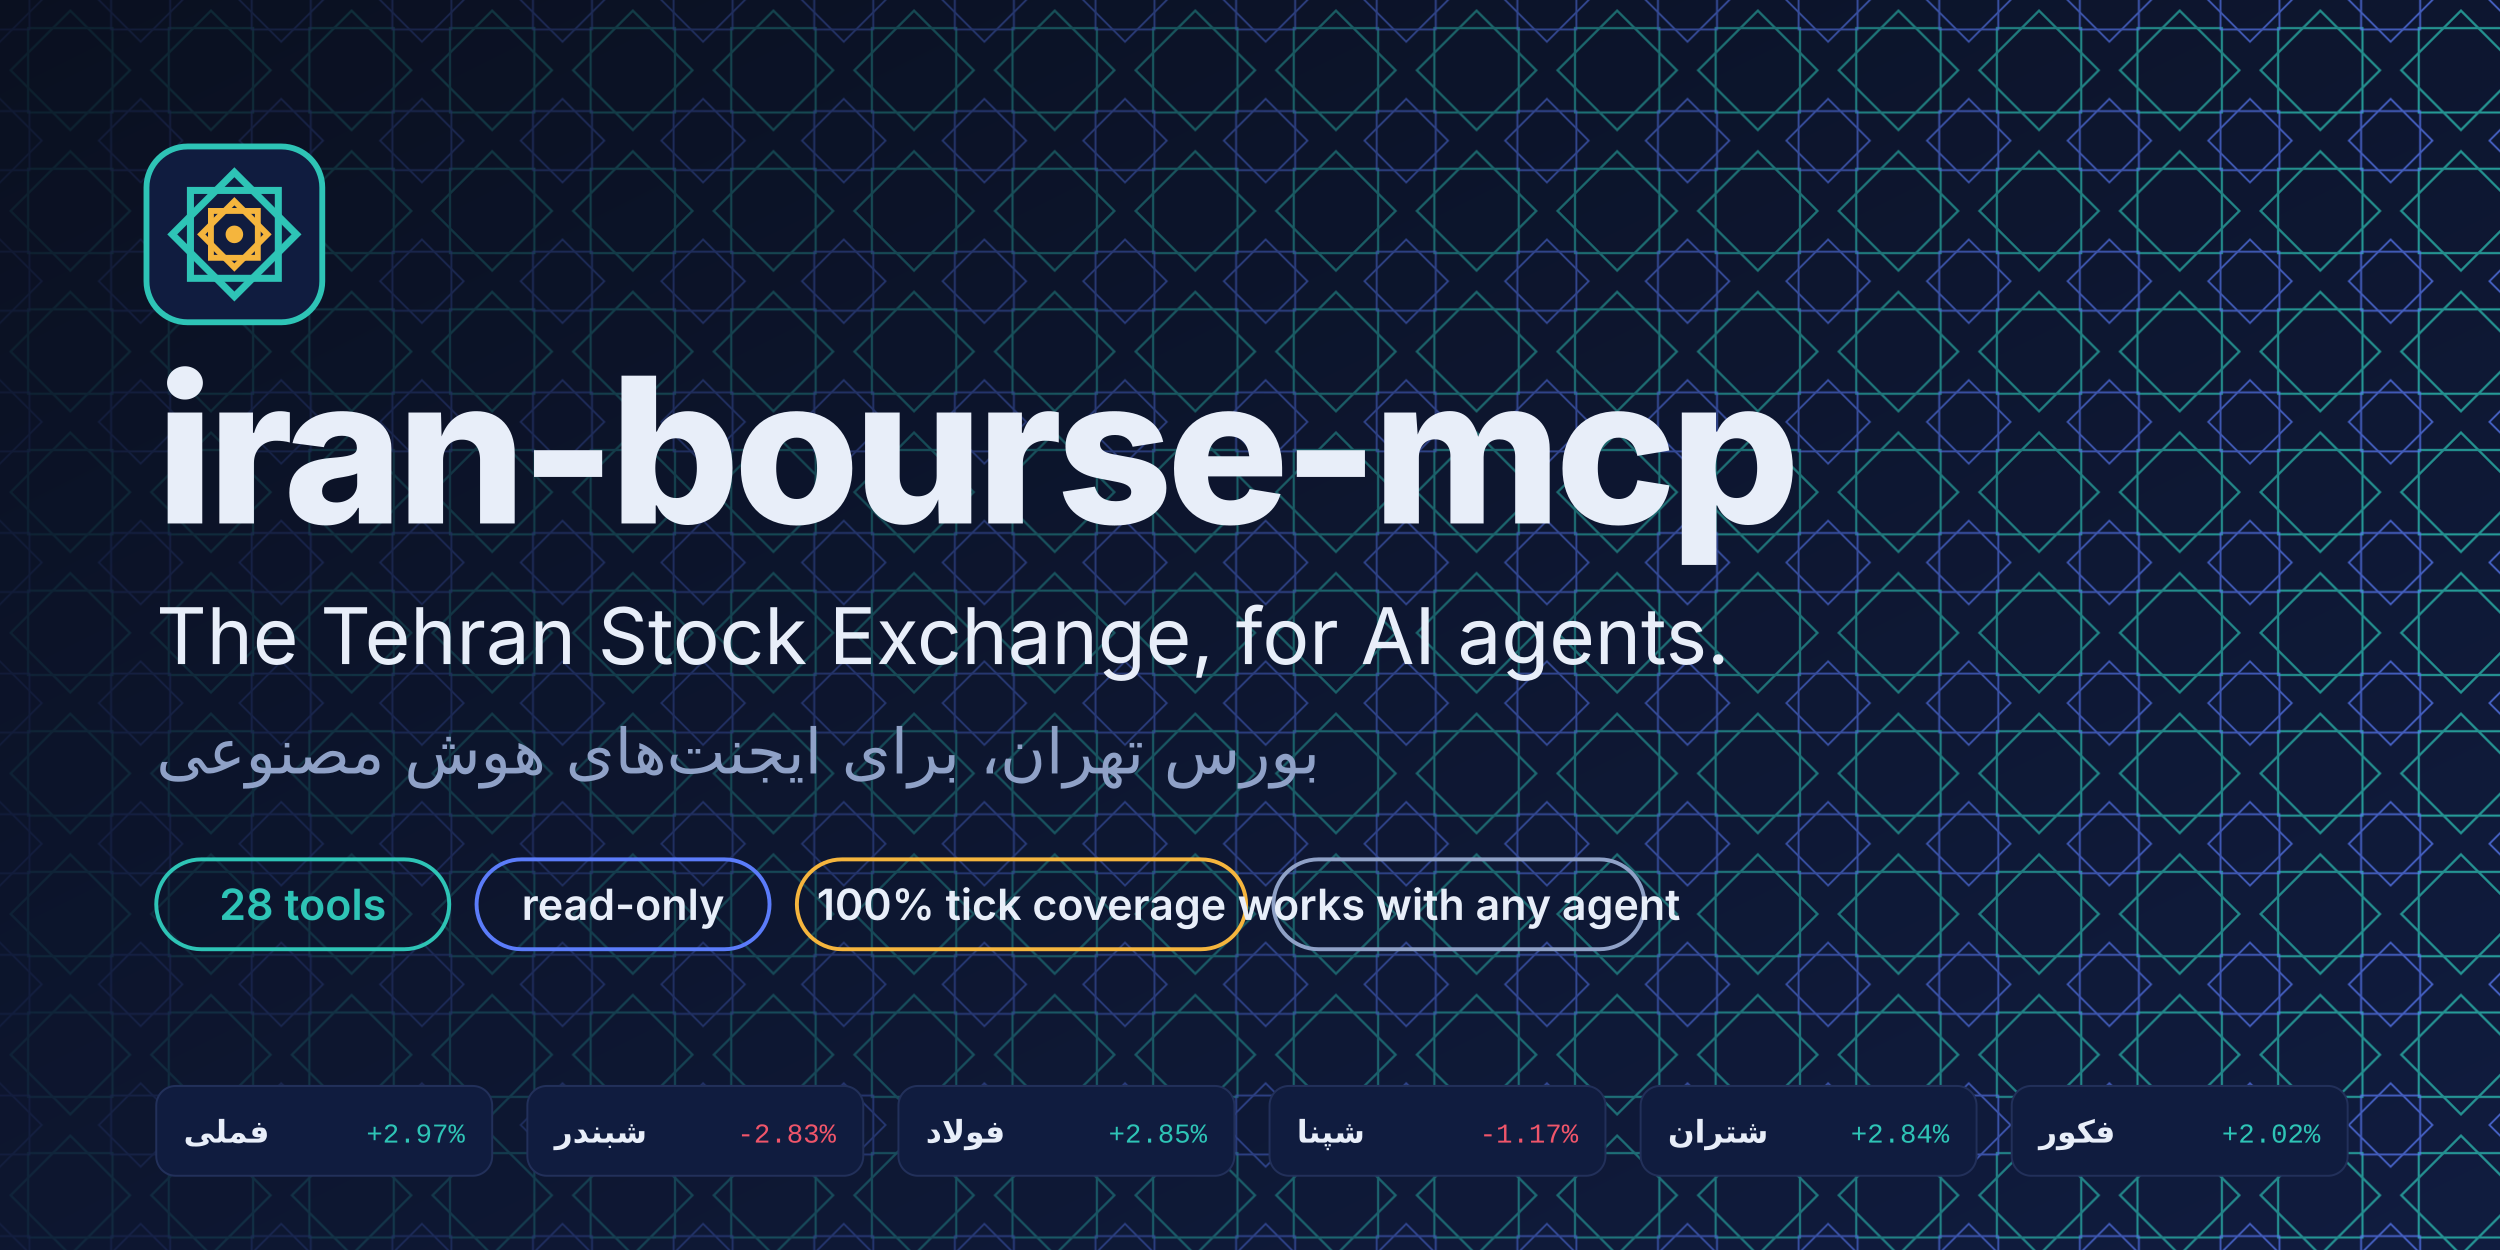
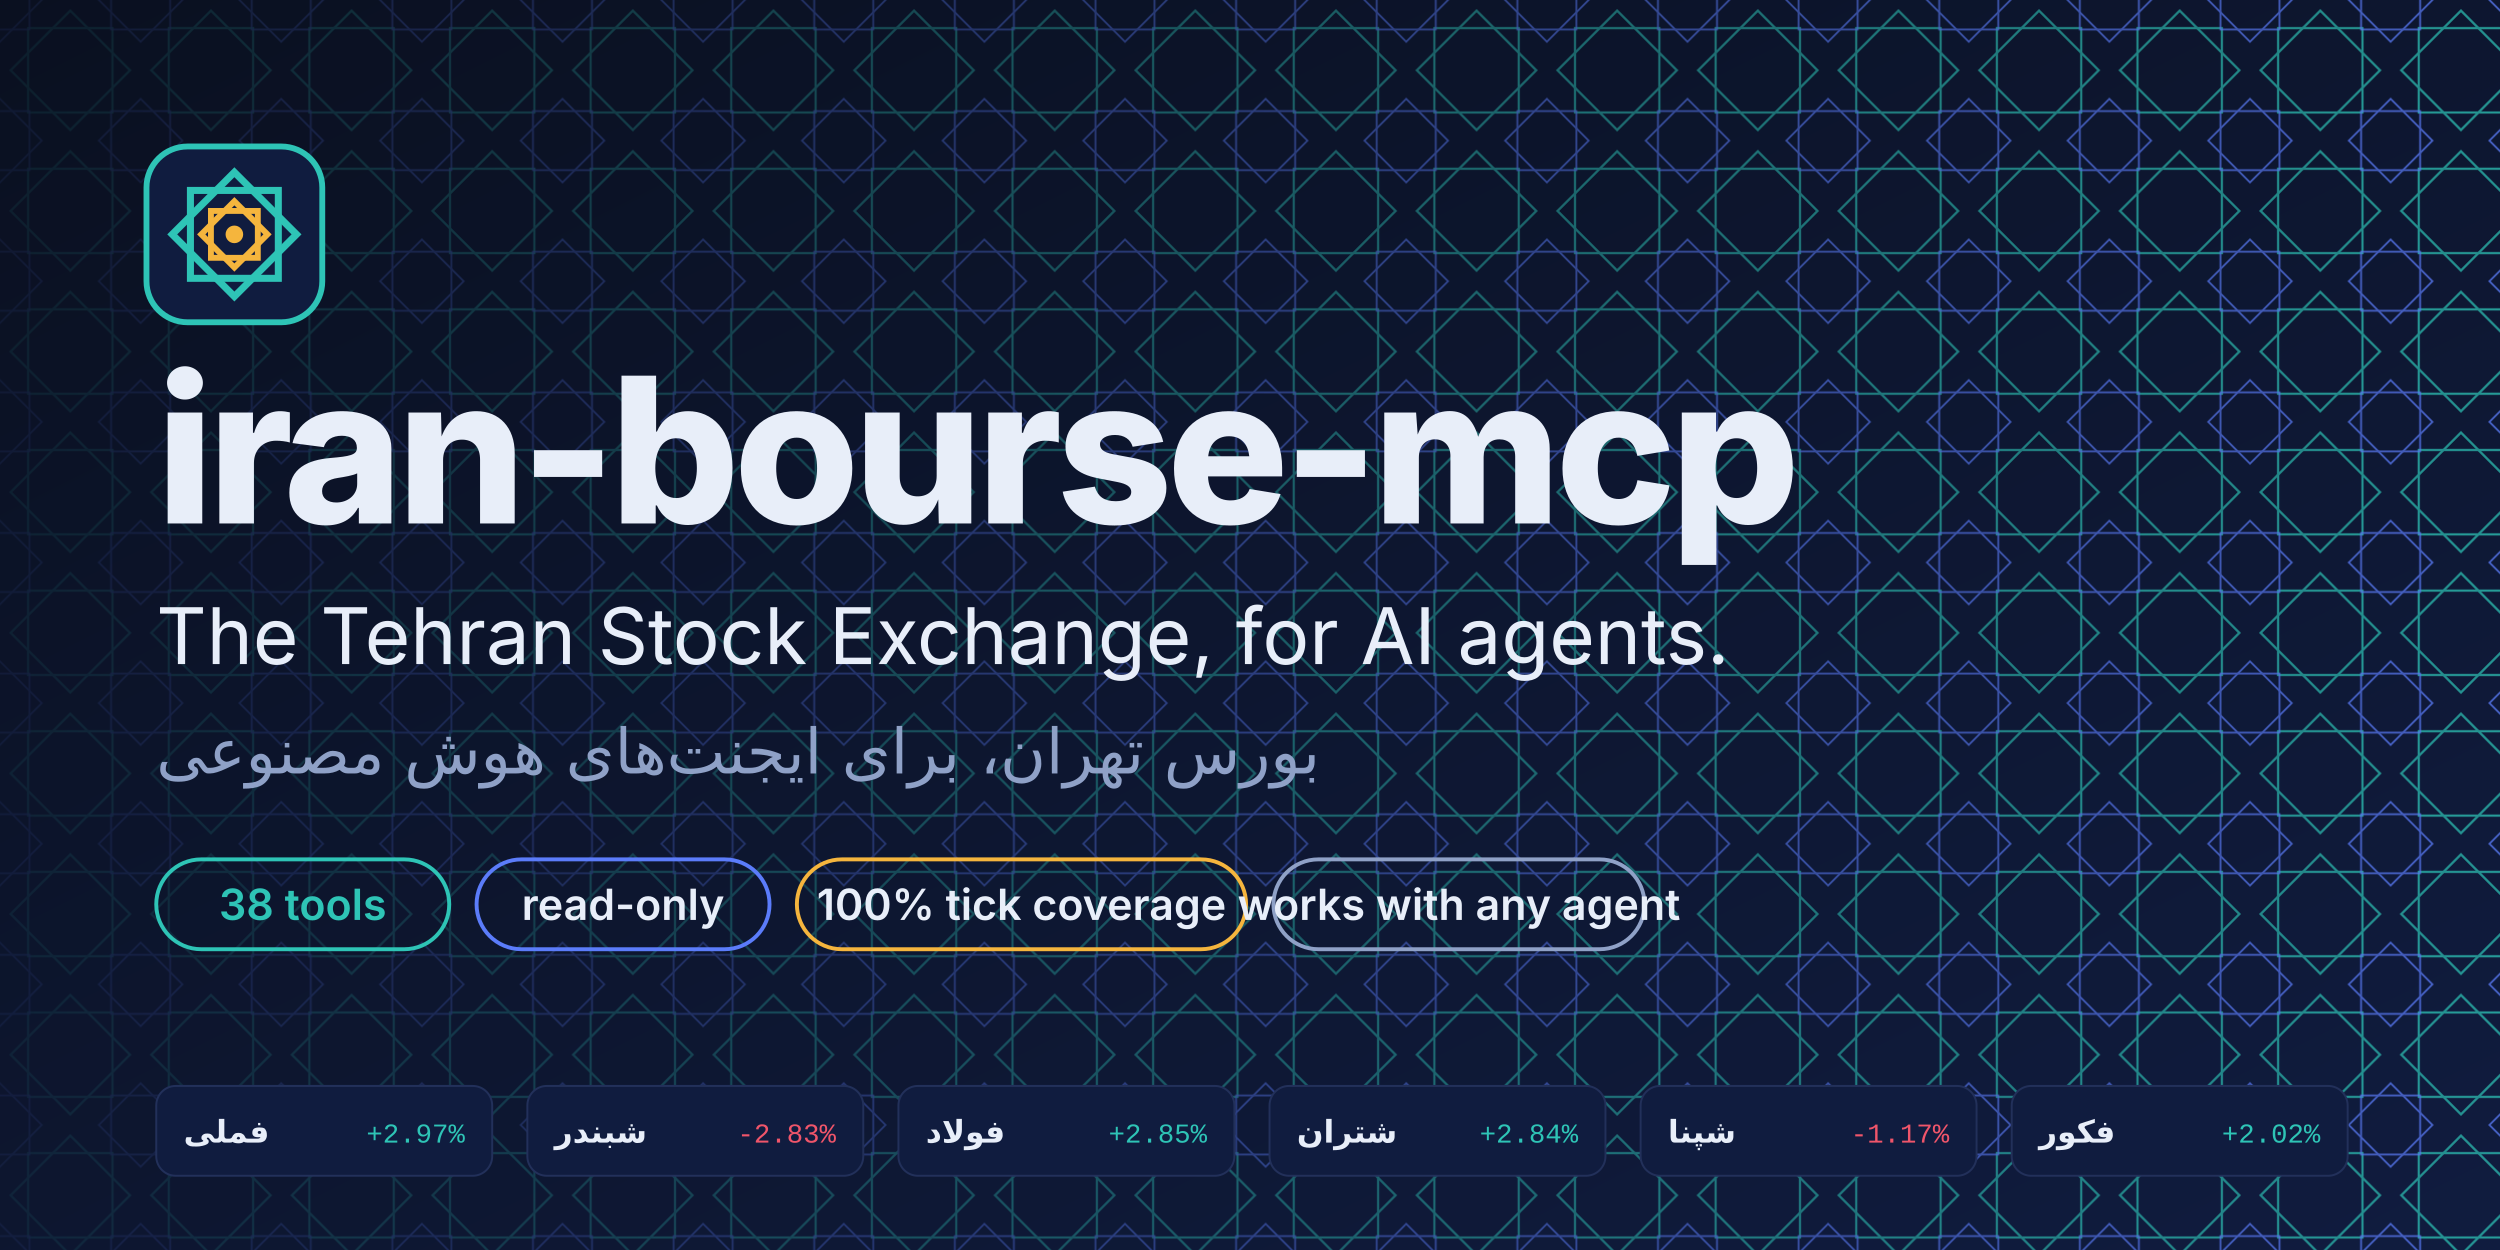
<svg xmlns="http://www.w3.org/2000/svg" viewBox="0 0 1280 640" width="1280" height="640">
  <defs>
    <linearGradient id="g" x1="0" y1="0" x2="1" y2="1">
      <stop offset="0" stop-color="#0A1020" />
      <stop offset="1" stop-color="#101C3F" />
    </linearGradient>
    <pattern id="t3" width="72" height="72" patternUnits="userSpaceOnUse">
      <g transform="translate(36.0 36.0)" fill="none" stroke="#2EC4B6" stroke-width="1.2" opacity="0.7">
        <rect x="-21.6" y="-21.6" width="43.2" height="43.2" />
        <rect x="-21.6" y="-21.6" width="43.2" height="43.2" transform="rotate(45)" />
      </g>
      <g transform="translate(0 0)" fill="none" stroke="#5B7CFA" stroke-width="1" opacity="0.7">
        <rect x="-15.12" y="-15.12" width="30.24" height="30.24" />
        <rect x="-15.12" y="-15.12" width="30.24" height="30.24" transform="rotate(45)" />
      </g>
      <g transform="translate(72 0)" fill="none" stroke="#5B7CFA" stroke-width="1" opacity="0.7">
        <rect x="-15.12" y="-15.12" width="30.24" height="30.24" />
        <rect x="-15.12" y="-15.12" width="30.24" height="30.24" transform="rotate(45)" />
      </g>
      <g transform="translate(0 72)" fill="none" stroke="#5B7CFA" stroke-width="1" opacity="0.7">
        <rect x="-15.12" y="-15.12" width="30.24" height="30.24" />
        <rect x="-15.12" y="-15.12" width="30.24" height="30.24" transform="rotate(45)" />
      </g>
      <g transform="translate(72 72)" fill="none" stroke="#5B7CFA" stroke-width="1" opacity="0.7">
        <rect x="-15.12" y="-15.12" width="30.24" height="30.24" />
        <rect x="-15.12" y="-15.12" width="30.24" height="30.24" transform="rotate(45)" />
      </g>
    </pattern>
    <linearGradient id="f" x1="0" y1="0" x2="1" y2="0">
      <stop offset="0" stop-color="#fff" stop-opacity=".1" />
      <stop offset="1" stop-color="#fff" />
    </linearGradient>
    <mask id="mm">
      <rect width="1280" height="640" fill="url(#f)" />
    </mask>
  </defs>
  <rect width="1280" height="640" fill="url(#g)" />
  <rect width="1280" height="640" fill="url(#t3)" mask="url(#mm)" />
  <g transform="translate(120 120) scale(1.5)">
    <rect x="-30" y="-30" width="60" height="60" rx="14" fill="#101C3F" stroke="#2EC4B6" stroke-width="2" />
    <g transform="translate(0 0)" fill="none" stroke="#2EC4B6" stroke-width="2.4" opacity="1">
      <rect x="-15" y="-15" width="30" height="30" />
      <rect x="-15" y="-15" width="30" height="30" transform="rotate(45)" />
    </g>
    <g transform="translate(0 0)" fill="none" stroke="#F5B53D" stroke-width="2" opacity="1">
      <rect x="-8" y="-8" width="16" height="16" />
      <rect x="-8" y="-8" width="16" height="16" transform="rotate(45)" />
    </g>
    <circle r="3" fill="#F5B53D" />
  </g>
  <text x="80" y="268" font-family="'Segoe UI','Inter','Helvetica Neue',Tahoma,Arial,sans-serif" font-size="104" font-weight="800" fill="#E8EEF9" letter-spacing="-3">iran-bourse-mcp</text>
  <text x="80" y="340" font-family="'Segoe UI','Inter','Helvetica Neue',Tahoma,Arial,sans-serif" font-size="40" fill="#E8EEF9">The Tehran Stock Exchange, for AI agents.</text>
  <text x="80" y="396" font-family="'Segoe UI','Inter','Helvetica Neue',Tahoma,Arial,sans-serif" font-size="32" fill="#8FA1C7" unicode-bidi="plaintext">بورس تهران، برای ایجنت‌های هوش مصنوعی</text>
  <g font-family="'Segoe UI','Inter','Helvetica Neue',Tahoma,Arial,sans-serif" font-size="22" font-weight="600" fill="#E8EEF9">
    <rect x="80" y="440" width="150" height="46" rx="23" fill="none" stroke="#2EC4B6" stroke-width="2" />
-     <text x="155" y="471" text-anchor="middle" fill="#2EC4B6">28 tools</text>
+     <text x="155" y="471" text-anchor="middle" fill="#2EC4B6">38 tools</text>
    <rect x="244" y="440" width="150" height="46" rx="23" fill="none" stroke="#5B7CFA" stroke-width="2" />
    <text x="319" y="471" text-anchor="middle">read-only</text>
    <rect x="408" y="440" width="230" height="46" rx="23" fill="none" stroke="#F5B53D" stroke-width="2" />
    <text x="523" y="471" text-anchor="middle">100% tick coverage</text>
    <rect x="652" y="440" width="190" height="46" rx="23" fill="none" stroke="#8FA1C7" stroke-width="2" />
    <text x="747" y="471" text-anchor="middle">works with any agent</text>
  </g>
  <g transform="translate(80 556)">
    <rect width="172" height="46" rx="10" fill="#101C3F" stroke="#22305A" />
    <text x="14" y="29" font-family="'Segoe UI','Inter','Helvetica Neue',Tahoma,Arial,sans-serif" font-size="16" font-weight="700" fill="#E8EEF9">فملی</text>
    <text x="158" y="29" text-anchor="end" font-family="'JetBrains Mono','SFMono-Regular',Consolas,'Liberation Mono',Menlo,monospace" font-size="14" fill="#2EC4B6">+2.97%</text>
  </g>
  <g transform="translate(270 556)">
    <rect width="172" height="46" rx="10" fill="#101C3F" stroke="#22305A" />
    <text x="14" y="29" font-family="'Segoe UI','Inter','Helvetica Neue',Tahoma,Arial,sans-serif" font-size="16" font-weight="700" fill="#E8EEF9">شبندر</text>
    <text x="158" y="29" text-anchor="end" font-family="'JetBrains Mono','SFMono-Regular',Consolas,'Liberation Mono',Menlo,monospace" font-size="14" fill="#F0556A">-2.83%</text>
  </g>
  <g transform="translate(460 556)">
    <rect width="172" height="46" rx="10" fill="#101C3F" stroke="#22305A" />
    <text x="14" y="29" font-family="'Segoe UI','Inter','Helvetica Neue',Tahoma,Arial,sans-serif" font-size="16" font-weight="700" fill="#E8EEF9">فولاد</text>
    <text x="158" y="29" text-anchor="end" font-family="'JetBrains Mono','SFMono-Regular',Consolas,'Liberation Mono',Menlo,monospace" font-size="14" fill="#2EC4B6">+2.85%</text>
  </g>
  <g transform="translate(650 556)">
    <rect width="172" height="46" rx="10" fill="#101C3F" stroke="#22305A" />
-     <text x="14" y="29" font-family="'Segoe UI','Inter','Helvetica Neue',Tahoma,Arial,sans-serif" font-size="16" font-weight="700" fill="#E8EEF9">شپنا</text>
-     <text x="158" y="29" text-anchor="end" font-family="'JetBrains Mono','SFMono-Regular',Consolas,'Liberation Mono',Menlo,monospace" font-size="14" fill="#F0556A">-1.17%</text>
+     <text x="14" y="29" font-family="'Segoe UI','Inter','Helvetica Neue',Tahoma,Arial,sans-serif" font-size="16" font-weight="700" fill="#E8EEF9">شتران</text>
+     <text x="158" y="29" text-anchor="end" font-family="'JetBrains Mono','SFMono-Regular',Consolas,'Liberation Mono',Menlo,monospace" font-size="14" fill="#2EC4B6">+2.84%</text>
  </g>
  <g transform="translate(840 556)">
    <rect width="172" height="46" rx="10" fill="#101C3F" stroke="#22305A" />
-     <text x="14" y="29" font-family="'Segoe UI','Inter','Helvetica Neue',Tahoma,Arial,sans-serif" font-size="16" font-weight="700" fill="#E8EEF9">شتران</text>
-     <text x="158" y="29" text-anchor="end" font-family="'JetBrains Mono','SFMono-Regular',Consolas,'Liberation Mono',Menlo,monospace" font-size="14" fill="#2EC4B6">+2.84%</text>
+     <text x="14" y="29" font-family="'Segoe UI','Inter','Helvetica Neue',Tahoma,Arial,sans-serif" font-size="16" font-weight="700" fill="#E8EEF9">شپنا</text>
+     <text x="158" y="29" text-anchor="end" font-family="'JetBrains Mono','SFMono-Regular',Consolas,'Liberation Mono',Menlo,monospace" font-size="14" fill="#F0556A">-1.17%</text>
  </g>
  <g transform="translate(1030 556)">
    <rect width="172" height="46" rx="10" fill="#101C3F" stroke="#22305A" />
    <text x="14" y="29" font-family="'Segoe UI','Inter','Helvetica Neue',Tahoma,Arial,sans-serif" font-size="16" font-weight="700" fill="#E8EEF9">فکور</text>
    <text x="158" y="29" text-anchor="end" font-family="'JetBrains Mono','SFMono-Regular',Consolas,'Liberation Mono',Menlo,monospace" font-size="14" fill="#2EC4B6">+2.02%</text>
  </g>
</svg>
